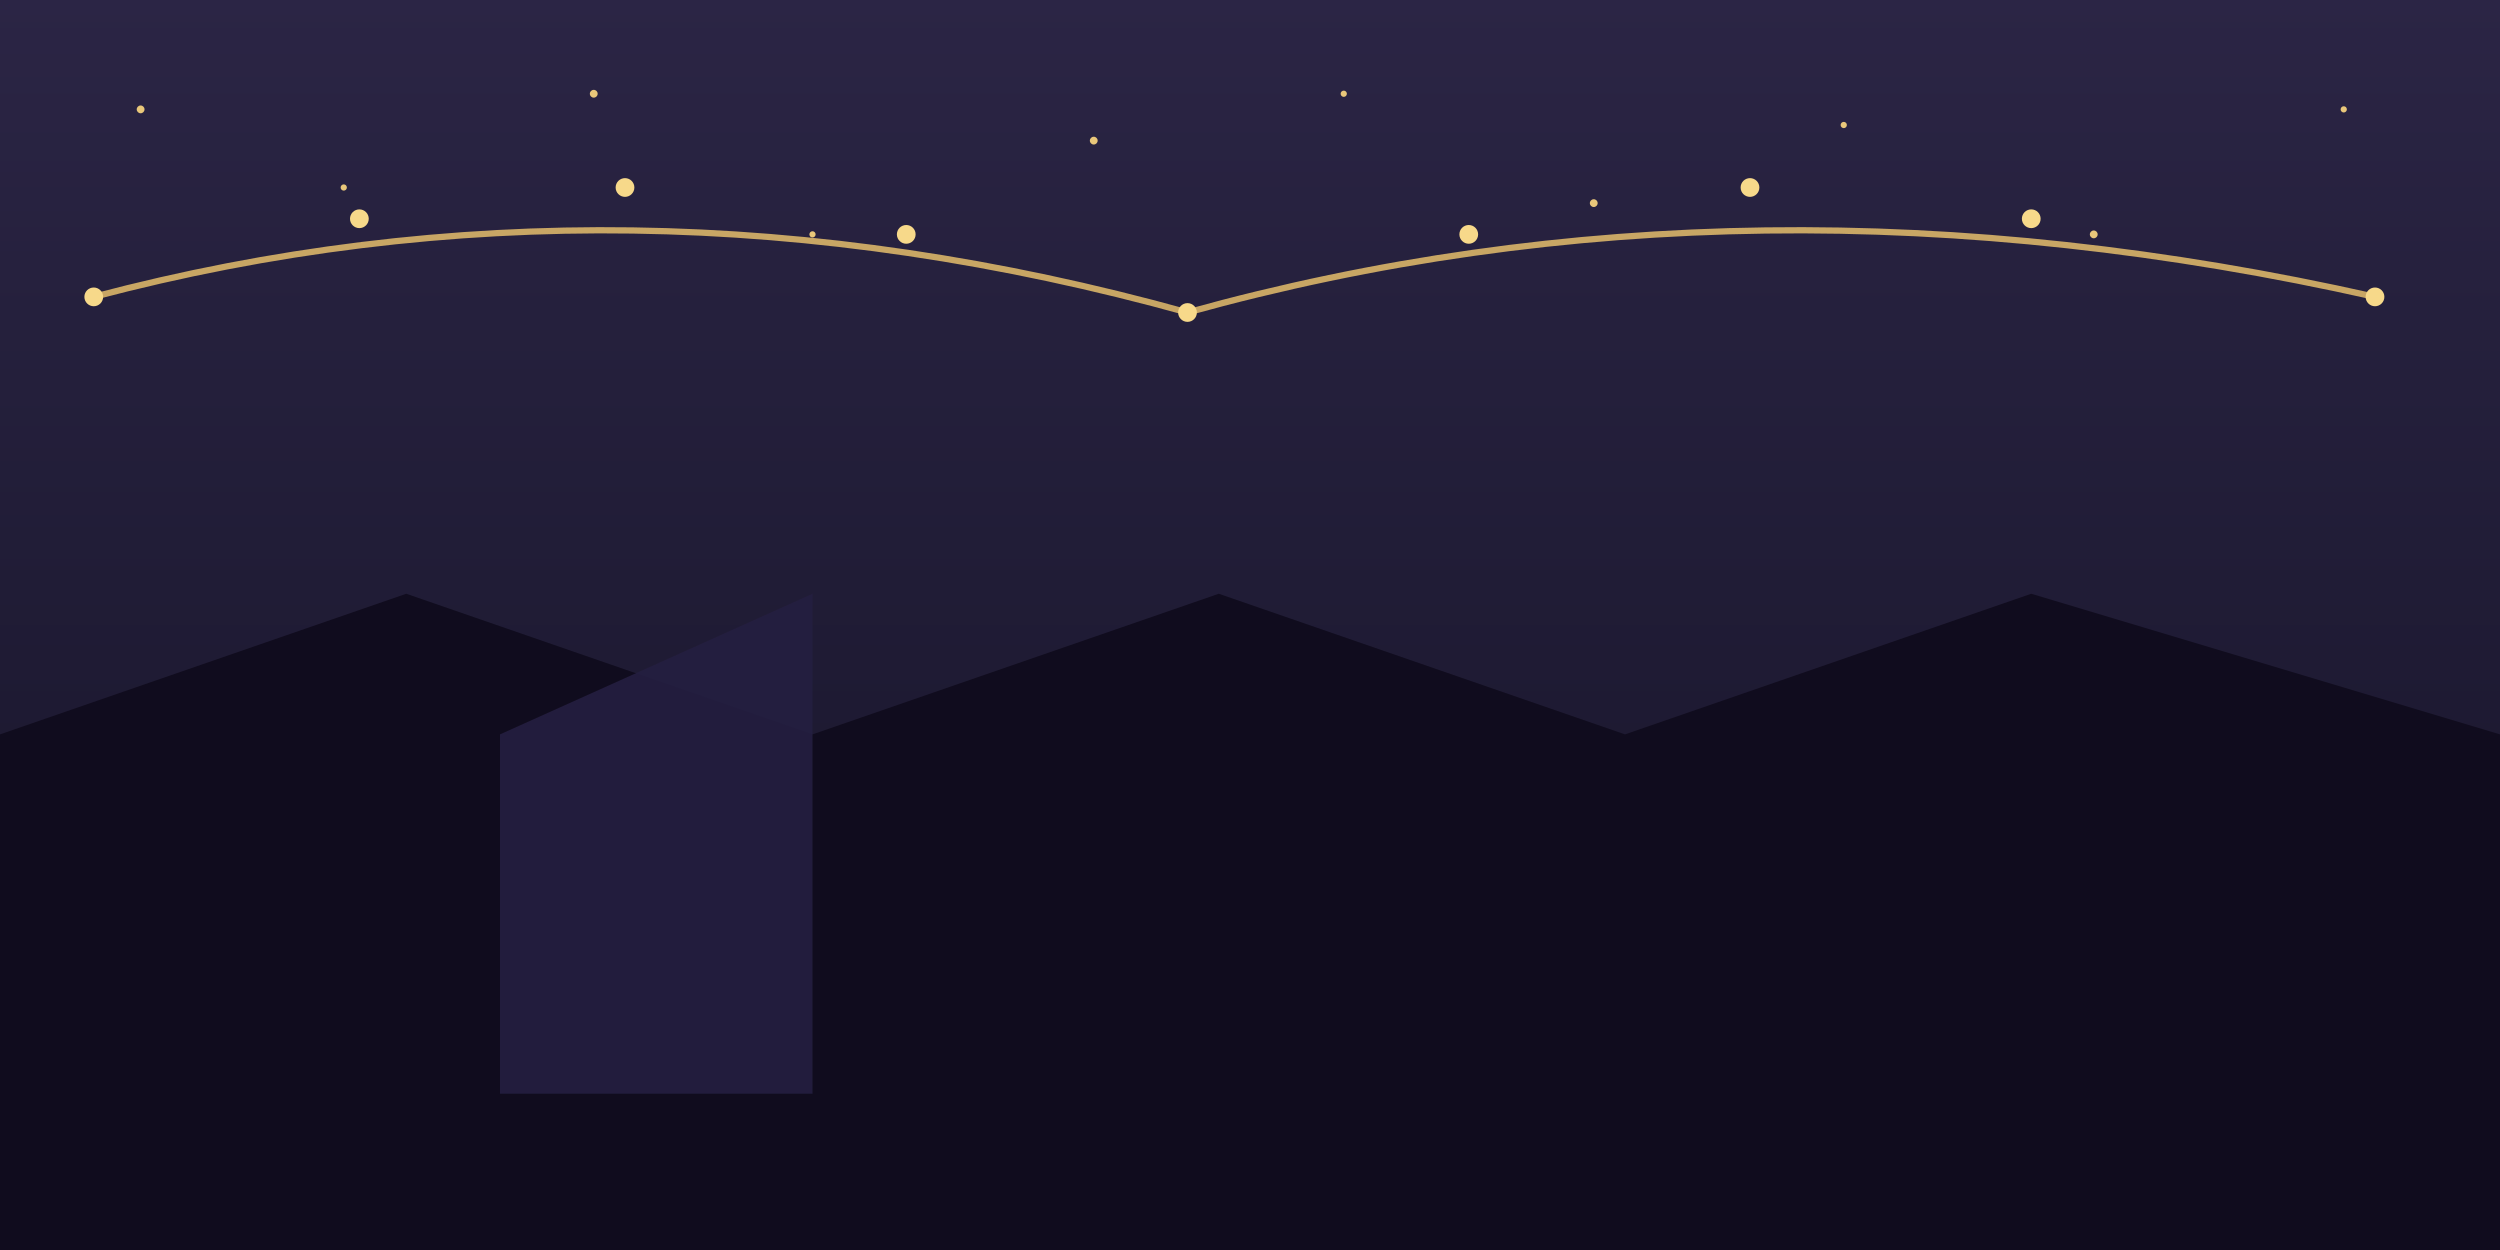
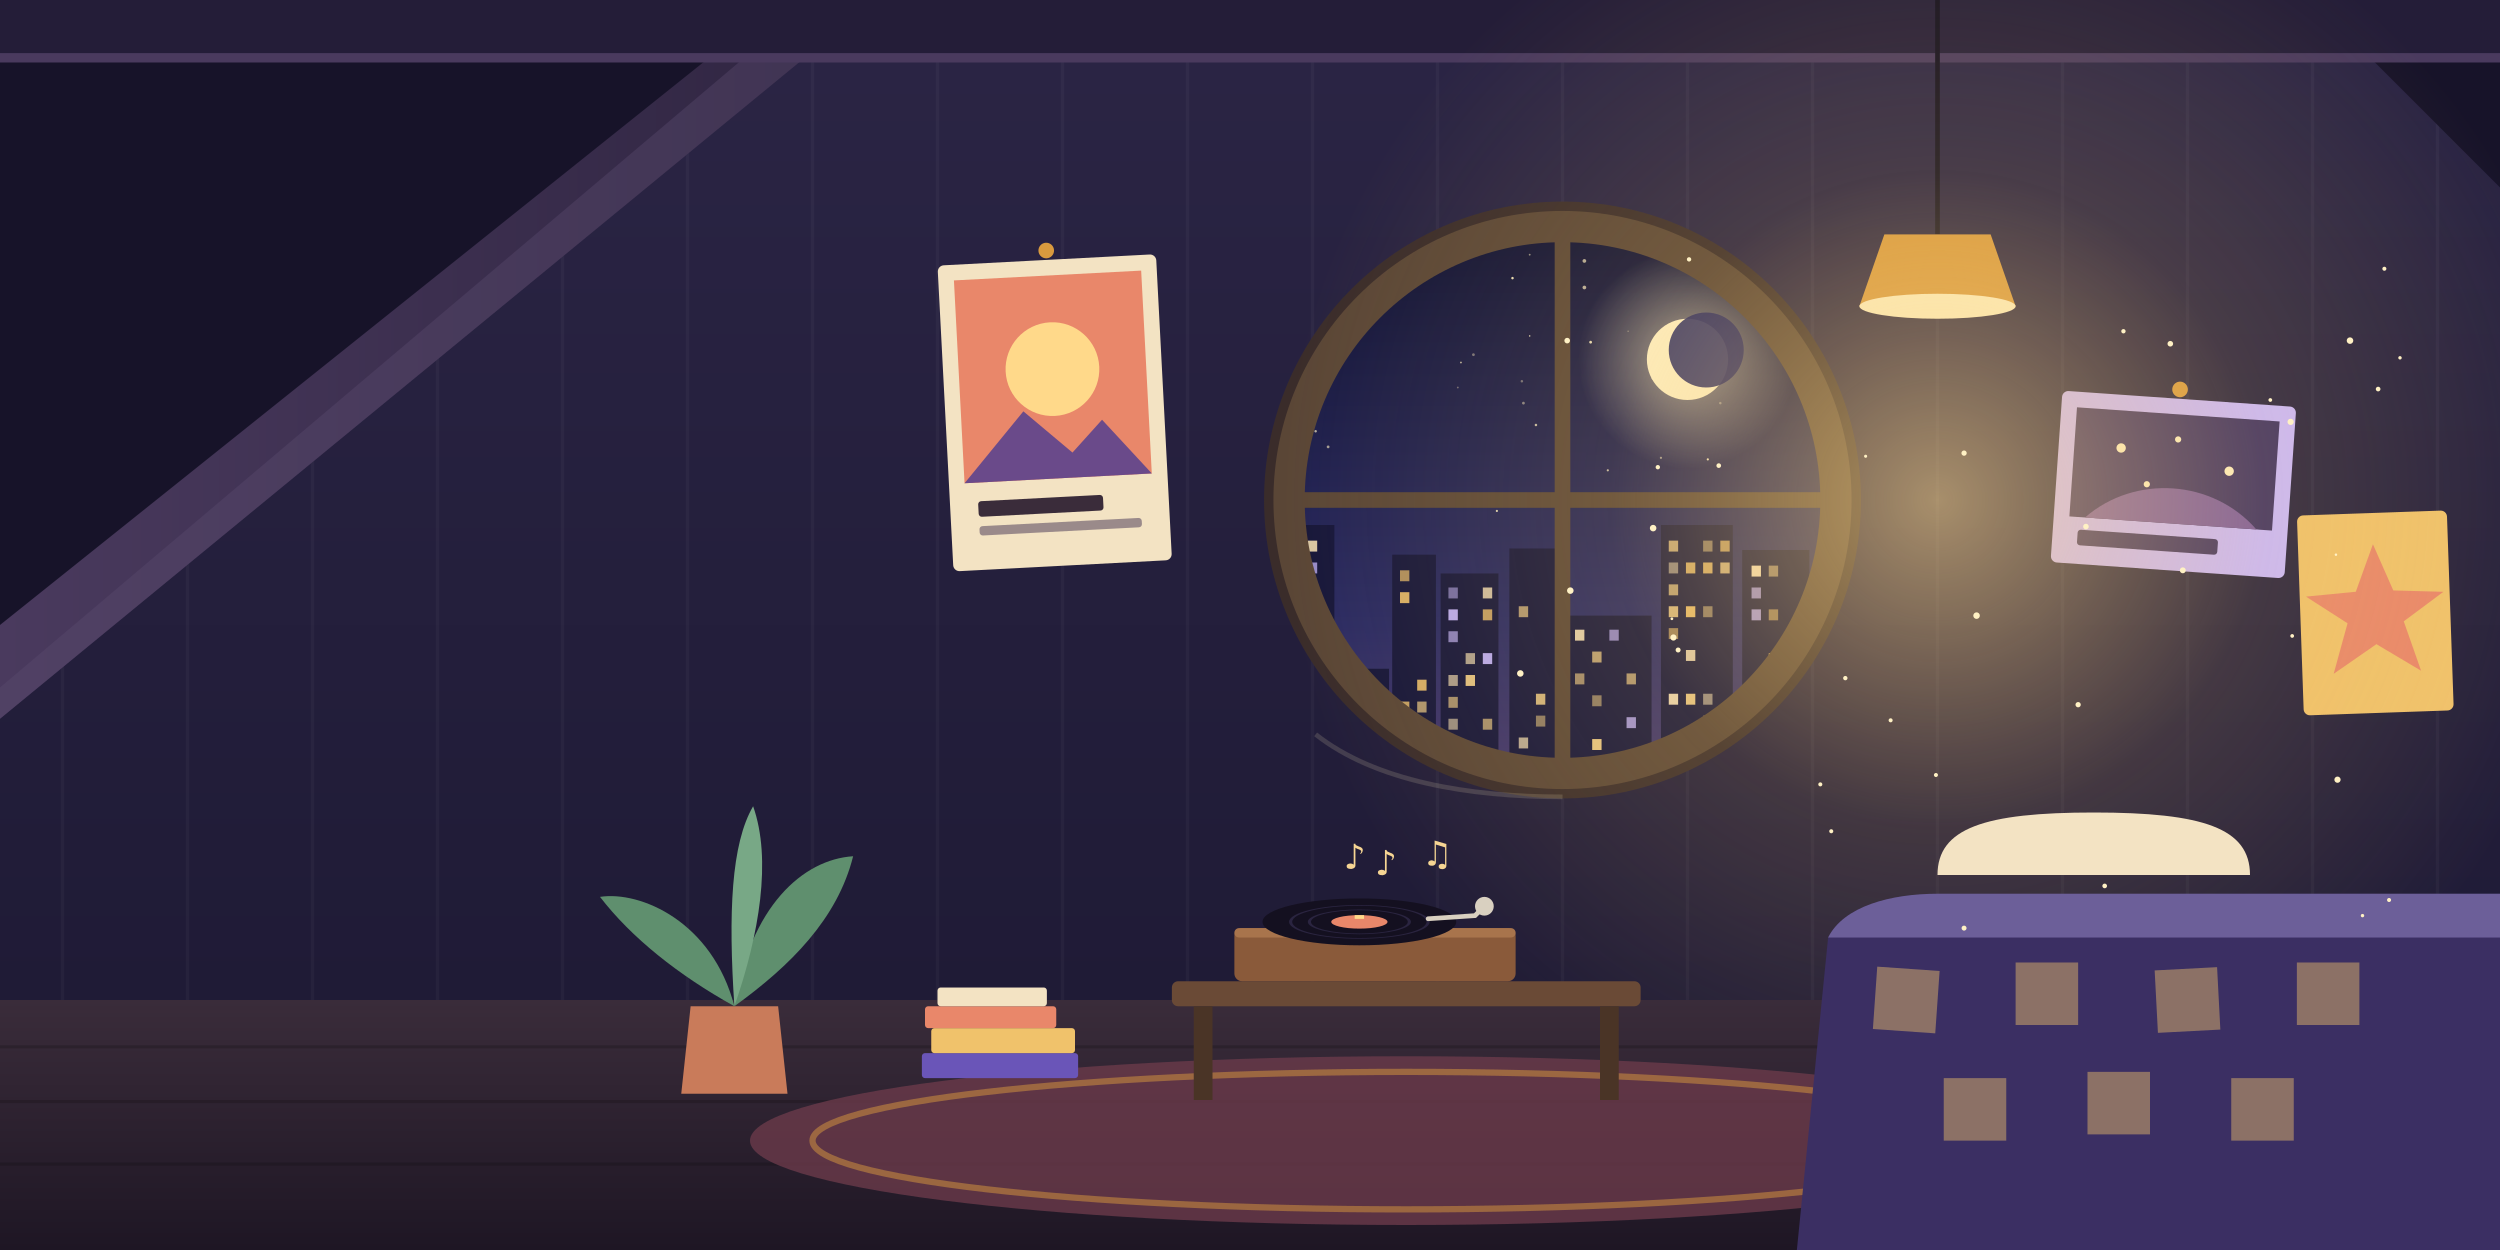
- <svg xmlns="http://www.w3.org/2000/svg" viewBox="0 0 1600 800">
+ <svg xmlns="http://www.w3.org/2000/svg" viewBox="0 0 1600 800" preserveAspectRatio="xMidYMid slice">
  <defs>
-     <linearGradient id="sky" x1="0" y1="0" x2="0" y2="1">
+     <style>
+     .twinkle { transform-box: fill-box; transform-origin: center; animation: twinkle ease-in-out infinite alternate; }
+     @keyframes twinkle { from { opacity: 0.15; transform: scale(0.6); } to { opacity: 1; transform: scale(1); } }
+     .drift { animation: drift linear infinite; }
+     @keyframes drift { from { transform: translateX(-600px); } to { transform: translateX(2200px); } }
+     .steam { transform-box: fill-box; transform-origin: bottom center; animation: steam 4.5s ease-out infinite; }
+     @keyframes steam { 0% { opacity: 0; transform: translateY(6px) scaleX(0.8); } 30% { opacity: 0.55; } 100% { opacity: 0; transform: translateY(-46px) scaleX(1.25); } }
+     .breathe { transform-box: fill-box; transform-origin: bottom center; animation: breathe 3.6s ease-in-out infinite; }
+     @keyframes breathe { 0%, 100% { transform: scale(1, 1); } 50% { transform: scale(1.012, 1.04); } }
+     .flicker { animation: flicker 5s ease-in-out infinite; }
+     @keyframes flicker { 0%, 100% { opacity: 0.9; } 45% { opacity: 1; } 50% { opacity: 0.82; } 55% { opacity: 1; } }
+     .shimmer { transform-box: fill-box; transform-origin: center; animation: shimmer 3.2s ease-in-out infinite alternate; }
+     @keyframes shimmer { from { transform: scaleX(0.55); opacity: 0.12; } to { transform: scaleX(1.1); opacity: 0.6; } }
+     .glide { animation: glide 3.2s ease-in-out infinite alternate; }
+     @keyframes glide { from { transform: translateY(-6px); } to { transform: translateY(6px); } }
+     .flap { animation: flap 0.5s ease-in-out infinite alternate; }
+     @keyframes flap { from { transform: scaleY(1); } to { transform: scaleY(-0.4); } }
+     .flock { animation: flock linear infinite; }
+     @keyframes flock { from { transform: translate(-300px, 20px); } to { transform: translate(1950px, -40px); } }
+     .shoot { animation: shoot 11s ease-in infinite; }
+     @keyframes shoot { 0%, 86% { opacity: 0; transform: translate(0, 0); } 88% { opacity: 1; } 96% { opacity: 0; transform: translate(-260px, 130px); } 100% { opacity: 0; transform: translate(-260px, 130px); } }
+     @media (prefers-reduced-motion: reduce) { * { animation: none !important; } }
+ 
+     .spin { transform-box: fill-box; transform-origin: center; animation: spin 3s linear infinite; }
+     @keyframes spin { to { transform: rotate(360deg); } }
+     .mote { animation: mote ease-in-out infinite alternate; }
+     @keyframes mote { from { transform: translate(0, 0); opacity: 0.15; } to { transform: translate(18px, -26px); opacity: 0.8; } }
+     .win { animation: win steps(1) infinite; }
+     @keyframes win { 0%, 70% { opacity: 0.9; } 71%, 100% { opacity: 0.2; } }
+     .note { animation: note 6s ease-out infinite; }
+     @keyframes note { 0% { opacity: 0; transform: translate(0, 0); } 20% { opacity: 0.8; } 100% { opacity: 0; transform: translate(40px, -90px); } }
+     .swing { transform-origin: 1240px 0px; animation: swing 6s ease-in-out infinite alternate; }
+     @keyframes swing { from { transform: rotate(-1.5deg); } to { transform: rotate(1.5deg); } }
+ 
+   </style>
+     <linearGradient id="wall" x1="0" y1="0" x2="0" y2="1">
      <stop offset="0" stop-color="#2b2545" />
-       <stop offset="1" stop-color="#141225" />
+       <stop offset="1" stop-color="#1c1832" />
    </linearGradient>
+     <linearGradient id="nightSky" x1="0" y1="0" x2="0" y2="1">
+       <stop offset="0" stop-color="#0d0f2e" />
+       <stop offset="0.7" stop-color="#2a2a62" />
+       <stop offset="1" stop-color="#4a3a6e" />
+     </linearGradient>
+     <radialGradient id="lamp" cx="0.5" cy="0.5" r="0.5">
+       <stop offset="0" stop-color="#ffd98a" stop-opacity="0.6" />
+       <stop offset="0.5" stop-color="#f0c26b" stop-opacity="0.16" />
+       <stop offset="1" stop-color="#f0c26b" stop-opacity="0" />
+     </radialGradient>
+     <radialGradient id="moonGlow" cx="0.5" cy="0.5" r="0.5">
+       <stop offset="0" stop-color="#fff1c4" stop-opacity="0.6" />
+       <stop offset="1" stop-color="#fff1c4" stop-opacity="0" />
+     </radialGradient>
+     <linearGradient id="beam" x1="0" y1="0" x2="1" y2="0">
+       <stop offset="0" stop-color="#4a3a5e" />
+       <stop offset="1" stop-color="#2e2440" />
+     </linearGradient>
+     <linearGradient id="floor" x1="0" y1="0" x2="0" y2="1">
+       <stop offset="0" stop-color="#3a2c3a" />
+       <stop offset="1" stop-color="#1e1624" />
+     </linearGradient>
+     <clipPath id="round">
+       <circle cx="1000" cy="320" r="176" />
+     </clipPath>
  </defs>
-   <rect width="1600" height="800" fill="url(#sky)" />
-   <g fill="#e9c77a">
-     <circle cx="90" cy="70" r="2.5" />
-     <circle cx="220" cy="120" r="2" />
-     <circle cx="380" cy="60" r="2.5" />
-     <circle cx="520" cy="150" r="2" />
-     <circle cx="700" cy="90" r="2.5" />
-     <circle cx="860" cy="60" r="2" />
-     <circle cx="1020" cy="130" r="2.5" />
-     <circle cx="1180" cy="80" r="2" />
-     <circle cx="1340" cy="150" r="2.5" />
-     <circle cx="1500" cy="70" r="2" />
-   </g>
-   <g fill="#191330">
-     <rect x="0" y="520" width="180" height="280" />
-     <rect x="190" y="460" width="150" height="340" />
-     <rect x="1080" y="500" width="160" height="300" />
-     <rect x="1250" y="440" width="150" height="360" />
-     <rect x="1410" y="520" width="190" height="280" />
-   </g>
-   <path d="M0 470 L260 380 L520 470 L780 380 L1040 470 L1300 380 L1600 470 L1600 800 L0 800 Z" fill="#100c1e" />
-   <path d="M320 700 L320 470 L520 380 L520 700 Z" fill="#241e40" opacity="0.9" />
-   <g stroke="#f0c76e" stroke-width="4" fill="none" opacity="0.8">
-     <path d="M60 190 Q400 100 760 200 Q1120 100 1520 190" />
-   </g>
-   <g fill="#f7d98a">
-     <circle cx="60" cy="190" r="6" />
-     <circle cx="230" cy="140" r="6" />
-     <circle cx="400" cy="120" r="6" />
-     <circle cx="580" cy="150" r="6" />
-     <circle cx="760" cy="200" r="6" />
-     <circle cx="940" cy="150" r="6" />
-     <circle cx="1120" cy="120" r="6" />
-     <circle cx="1300" cy="140" r="6" />
-     <circle cx="1520" cy="190" r="6" />
+   <rect width="1600" height="800" fill="url(#wall)" />
+   <g stroke="#ffffff" stroke-opacity="0.035" stroke-width="2">
+     <path d="M40 0 V800" />
+     <path d="M120 0 V800" />
+     <path d="M200 0 V800" />
+     <path d="M280 0 V800" />
+     <path d="M360 0 V800" />
+     <path d="M440 0 V800" />
+     <path d="M520 0 V800" />
+     <path d="M600 0 V800" />
+     <path d="M680 0 V800" />
+     <path d="M760 0 V800" />
+     <path d="M840 0 V800" />
+     <path d="M920 0 V800" />
+     <path d="M1000 0 V800" />
+     <path d="M1080 0 V800" />
+     <path d="M1160 0 V800" />
+     <path d="M1240 0 V800" />
+     <path d="M1320 0 V800" />
+     <path d="M1400 0 V800" />
+     <path d="M1480 0 V800" />
+     <path d="M1560 0 V800" />
+   </g>
+   <g clip-path="url(#round)">
+     <rect x="800" y="120" width="400" height="400" fill="url(#nightSky)" />
+     <g fill="#fff1c4">
+       <circle cx="850" cy="286" r="0.9" opacity="0.60" />
+       <circle class="twinkle" style="animation-duration:2.3s;animation-delay:-0.1s" cx="975" cy="258" r="0.9" opacity="0.47" />
+       <circle cx="979" cy="163" r="0.6" opacity="0.53" />
+       <circle cx="1134" cy="142" r="1.1" opacity="0.89" />
+       <circle cx="881" cy="169" r="0.8" opacity="0.35" />
+       <circle cx="1093" cy="294" r="0.7" opacity="0.94" />
+       <circle class="twinkle" style="animation-duration:4.1s;animation-delay:-1.4s" cx="838" cy="208" r="0.8" opacity="0.84" />
+       <circle cx="833" cy="255" r="0.9" opacity="0.71" />
+       <circle cx="979" cy="215" r="0.5" opacity="0.87" />
+       <circle cx="871" cy="176" r="0.9" opacity="0.77" />
+       <circle cx="974" cy="244" r="0.8" opacity="0.39" />
+       <circle class="twinkle" style="animation-duration:3.0s;animation-delay:-1.9s" cx="958" cy="327" r="0.7" opacity="0.85" />
+       <circle cx="935" cy="232" r="0.6" opacity="0.70" />
+       <circle cx="1063" cy="293" r="0.7" opacity="0.57" />
+       <circle class="twinkle" style="animation-duration:2.6s;animation-delay:-3.1s" cx="1095" cy="154" r="1.1" opacity="0.63" />
+       <circle class="twinkle" style="animation-duration:3.5s;animation-delay:-2.0s" cx="1058" cy="242" r="1.0" opacity="0.71" />
+       <circle cx="1101" cy="258" r="0.8" opacity="0.38" />
+       <circle cx="903" cy="169" r="1.1" opacity="0.84" />
+       <circle cx="946" cy="321" r="0.6" opacity="0.76" />
+       <circle cx="1119" cy="152" r="1.1" opacity="0.71" />
+       <circle class="twinkle" style="animation-duration:2.1s;animation-delay:-0.4s" cx="949" cy="323" r="0.4" opacity="0.85" />
+       <circle class="twinkle" style="animation-duration:4.3s;animation-delay:-3.3s" cx="1140" cy="146" r="0.8" opacity="0.80" />
+       <circle cx="983" cy="272" r="0.8" opacity="0.76" />
+       <circle cx="933" cy="248" r="0.6" opacity="0.37" />
+       <circle class="twinkle" style="animation-duration:2.6s;animation-delay:-3.6s" cx="936" cy="143" r="1.0" opacity="0.78" />
+       <circle cx="1030" cy="153" r="1.2" opacity="0.50" />
+       <circle cx="1168" cy="326" r="0.3" opacity="0.39" />
+       <circle class="twinkle" style="animation-duration:3.5s;animation-delay:-2.1s" cx="968" cy="178" r="0.8" opacity="0.91" />
+       <circle cx="943" cy="227" r="0.9" opacity="0.41" />
+       <circle cx="837" cy="141" r="0.7" opacity="0.56" />
+       <circle cx="1014" cy="167" r="1.2" opacity="0.67" />
+       <circle class="twinkle" style="animation-duration:3.4s;animation-delay:-2.1s" cx="1014" cy="184" r="1.2" opacity="0.70" />
+       <circle cx="1075" cy="168" r="1.2" opacity="0.68" />
+       <circle cx="843" cy="179" r="1.1" opacity="0.62" />
+       <circle cx="1042" cy="212" r="0.5" opacity="0.36" />
+       <circle class="twinkle" style="animation-duration:3.8s;animation-delay:-2.1s" cx="1029" cy="301" r="0.7" opacity="0.74" />
+       <circle cx="1018" cy="219" r="0.9" opacity="0.89" />
+       <circle class="twinkle" style="animation-duration:3.3s;animation-delay:-0.1s" cx="1152" cy="152" r="1.0" opacity="0.57" />
+       <circle cx="842" cy="276" r="0.8" opacity="0.69" />
+       <circle class="twinkle" style="animation-duration:3.8s;animation-delay:-2.0s" cx="1148" cy="168" r="0.7" opacity="0.66" />
+     </g>
+     <circle cx="1080" cy="230" r="70" fill="url(#moonGlow)" />
+     <circle cx="1080" cy="230" r="26" fill="#fff1c4" />
+     <circle cx="1092" cy="224" r="24" fill="#2a2a62" opacity="0.9" />
+     <rect x="820" y="336" width="34" height="184" fill="#16163a" />
+     <rect x="826" y="346" width="6" height="7" fill="#c9b8ff" opacity="0.55" />
+     <rect x="837" y="346" width="6" height="7" fill="#ffe8b8" opacity="0.84" />
+     <rect x="837" y="360" width="6" height="7" fill="#c9b8ff" opacity="0.72" />
+     <rect x="826" y="374" width="6" height="7" fill="#ffe8b8" opacity="0.57" />
+     <rect x="837" y="374" width="6" height="7" fill="#f0c26b" opacity="0.59" />
+     <rect x="837" y="388" width="6" height="7" fill="#f0c26b" opacity="0.94" />
+     <rect x="826" y="416" width="6" height="7" fill="#ffd98a" opacity="0.50" />
+     <rect x="837" y="430" width="6" height="7" fill="#ffd98a" opacity="0.51" />
+     <rect x="826" y="458" width="6" height="7" fill="#ffd98a" opacity="0.78" />
+     <rect x="837" y="458" width="6" height="7" fill="#ffd98a" opacity="0.68" />
+     <rect x="826" y="472" width="6" height="7" fill="#ffd98a" opacity="0.95" />
+     <rect x="860" y="428" width="29" height="92" fill="#16163a" />
+     <rect x="876" y="437" width="6" height="7" fill="#f0c26b" opacity="0.94" />
+     <rect x="876" y="451" width="6" height="7" fill="#f0c26b" opacity="0.70" />
+     <rect x="876" y="465" width="6" height="7" fill="#c9b8ff" opacity="0.91" />
+     <rect x="891" y="355" width="28" height="165" fill="#16163a" />
+     <rect x="896" y="365" width="6" height="7" fill="#f0c26b" opacity="0.69" />
+     <rect class="win" style="animation-duration:10s;animation-delay:-13s" x="896" y="379" width="6" height="7" fill="#f0c26b" opacity="0.88" />
+     <rect class="win" style="animation-duration:8s;animation-delay:-2s" x="907" y="435" width="6" height="7" fill="#f0c26b" opacity="0.87" />
+     <rect x="896" y="449" width="6" height="7" fill="#f0c26b" opacity="0.79" />
+     <rect class="win" style="animation-duration:7s;animation-delay:-13s" x="907" y="449" width="6" height="7" fill="#ffd98a" opacity="0.65" />
+     <rect x="907" y="463" width="6" height="7" fill="#ffe8b8" opacity="0.55" />
+     <rect class="win" style="animation-duration:8s;animation-delay:-5s" x="907" y="477" width="6" height="7" fill="#c9b8ff" opacity="0.91" />
+     <rect x="922" y="367" width="37" height="153" fill="#16163a" />
+     <rect x="927" y="376" width="6" height="7" fill="#c9b8ff" opacity="0.53" />
+     <rect x="949" y="376" width="6" height="7" fill="#ffe8b8" opacity="0.78" />
+     <rect x="927" y="390" width="6" height="7" fill="#c9b8ff" opacity="0.90" />
+     <rect x="949" y="390" width="6" height="7" fill="#f0c26b" opacity="0.78" />
+     <rect class="win" style="animation-duration:14s;animation-delay:-5s" x="927" y="404" width="6" height="7" fill="#c9b8ff" opacity="0.64" />
+     <rect x="938" y="418" width="6" height="7" fill="#ffe8b8" opacity="0.65" />
+     <rect x="949" y="418" width="6" height="7" fill="#c9b8ff" opacity="0.90" />
+     <rect x="927" y="432" width="6" height="7" fill="#ffe8b8" opacity="0.63" />
+     <rect x="938" y="432" width="6" height="7" fill="#ffd98a" opacity="0.86" />
+     <rect x="927" y="446" width="6" height="7" fill="#ffd98a" opacity="0.61" />
+     <rect x="927" y="460" width="6" height="7" fill="#ffe8b8" opacity="0.56" />
+     <rect x="949" y="460" width="6" height="7" fill="#ffd98a" opacity="0.61" />
+     <rect x="966" y="351" width="32" height="169" fill="#16163a" />
+     <rect x="972" y="388" width="6" height="7" fill="#ffd98a" opacity="0.65" />
+     <rect class="win" style="animation-duration:12s;animation-delay:-7s" x="983" y="444" width="6" height="7" fill="#ffd98a" opacity="0.79" />
+     <rect x="983" y="458" width="6" height="7" fill="#ffd98a" opacity="0.51" />
+     <rect x="972" y="472" width="6" height="7" fill="#ffe8b8" opacity="0.69" />
+     <rect x="972" y="486" width="6" height="7" fill="#ffe8b8" opacity="0.64" />
+     <rect x="983" y="486" width="6" height="7" fill="#c9b8ff" opacity="0.75" />
+     <rect x="1002" y="394" width="55" height="126" fill="#16163a" />
+     <rect class="win" style="animation-duration:13s;animation-delay:-2s" x="1008" y="403" width="6" height="7" fill="#ffe8b8" opacity="0.86" />
+     <rect x="1030" y="403" width="6" height="7" fill="#c9b8ff" opacity="0.67" />
+     <rect class="win" style="animation-duration:5s;animation-delay:-3s" x="1019" y="417" width="6" height="7" fill="#ffd98a" opacity="0.69" />
+     <rect x="1008" y="431" width="6" height="7" fill="#ffd98a" opacity="0.59" />
+     <rect x="1041" y="431" width="6" height="7" fill="#ffd98a" opacity="0.65" />
+     <rect x="1019" y="445" width="6" height="7" fill="#ffd98a" opacity="0.51" />
+     <rect x="1041" y="459" width="6" height="7" fill="#c9b8ff" opacity="0.76" />
+     <rect x="1019" y="473" width="6" height="7" fill="#ffd98a" opacity="0.89" />
+     <rect class="win" style="animation-duration:6s;animation-delay:-11s" x="1008" y="487" width="6" height="7" fill="#c9b8ff" opacity="0.89" />
+     <rect x="1030" y="487" width="6" height="7" fill="#ffd98a" opacity="0.70" />
+     <rect x="1041" y="487" width="6" height="7" fill="#ffd98a" opacity="0.79" />
+     <rect x="1063" y="336" width="46" height="184" fill="#16163a" />
+     <rect x="1068" y="346" width="6" height="7" fill="#ffd98a" opacity="0.73" />
+     <rect class="win" style="animation-duration:9s;animation-delay:-6s" x="1090" y="346" width="6" height="7" fill="#ffd98a" opacity="0.50" />
+     <rect x="1101" y="346" width="6" height="7" fill="#f0c26b" opacity="0.75" />
+     <rect x="1068" y="360" width="6" height="7" fill="#ffe8b8" opacity="0.52" />
+     <rect class="win" style="animation-duration:13s;animation-delay:-3s" x="1079" y="360" width="6" height="7" fill="#f0c26b" opacity="0.85" />
+     <rect x="1090" y="360" width="6" height="7" fill="#f0c26b" opacity="0.85" />
+     <rect x="1101" y="360" width="6" height="7" fill="#ffd98a" opacity="0.76" />
+     <rect x="1068" y="374" width="6" height="7" fill="#ffd98a" opacity="0.69" />
+     <rect x="1068" y="388" width="6" height="7" fill="#ffd98a" opacity="0.81" />
+     <rect x="1079" y="388" width="6" height="7" fill="#f0c26b" opacity="0.94" />
+     <rect x="1090" y="388" width="6" height="7" fill="#ffd98a" opacity="0.50" />
+     <rect x="1068" y="402" width="6" height="7" fill="#f0c26b" opacity="0.61" />
+     <rect x="1079" y="416" width="6" height="7" fill="#ffe8b8" opacity="0.85" />
+     <rect x="1068" y="444" width="6" height="7" fill="#ffe8b8" opacity="0.90" />
+     <rect x="1079" y="444" width="6" height="7" fill="#ffd98a" opacity="0.89" />
+     <rect x="1090" y="444" width="6" height="7" fill="#ffe8b8" opacity="0.55" />
+     <rect x="1090" y="458" width="6" height="7" fill="#f0c26b" opacity="0.56" />
+     <rect x="1101" y="458" width="6" height="7" fill="#f0c26b" opacity="0.85" />
+     <rect x="1101" y="472" width="6" height="7" fill="#f0c26b" opacity="0.70" />
+     <rect x="1068" y="486" width="6" height="7" fill="#f0c26b" opacity="0.89" />
+     <rect x="1115" y="352" width="43" height="168" fill="#16163a" />
+     <rect x="1121" y="362" width="6" height="7" fill="#ffe8b8" opacity="0.94" />
+     <rect x="1132" y="362" width="6" height="7" fill="#ffd98a" opacity="0.55" />
+     <rect x="1121" y="376" width="6" height="7" fill="#c9b8ff" opacity="0.70" />
+     <rect class="win" style="animation-duration:14s;animation-delay:-9s" x="1121" y="390" width="6" height="7" fill="#c9b8ff" opacity="0.77" />
+     <rect class="win" style="animation-duration:8s;animation-delay:-2s" x="1132" y="390" width="6" height="7" fill="#f0c26b" opacity="0.58" />
+     <rect x="1143" y="404" width="6" height="7" fill="#c9b8ff" opacity="0.66" />
+     <rect class="win" style="animation-duration:13s;animation-delay:-3s" x="1132" y="418" width="6" height="7" fill="#f0c26b" opacity="0.79" />
+     <rect class="win" style="animation-duration:8s;animation-delay:-9s" x="1143" y="432" width="6" height="7" fill="#ffd98a" opacity="0.67" />
+     <rect class="win" style="animation-duration:6s;animation-delay:-5s" x="1132" y="446" width="6" height="7" fill="#ffd98a" opacity="0.51" />
+     <rect x="1143" y="446" width="6" height="7" fill="#ffe8b8" opacity="0.71" />
+     <rect x="1121" y="460" width="6" height="7" fill="#ffe8b8" opacity="0.94" />
+     <rect class="win" style="animation-duration:9s;animation-delay:-7s" x="1132" y="474" width="6" height="7" fill="#ffd98a" opacity="0.89" />
+     <rect x="1132" y="488" width="6" height="7" fill="#f0c26b" opacity="0.70" />
+     <rect class="win" style="animation-duration:8s;animation-delay:-7s" x="1143" y="488" width="6" height="7" fill="#ffd98a" opacity="0.71" />
+     <rect x="1165" y="380" width="50" height="140" fill="#16163a" />
+     <rect x="1171" y="389" width="6" height="7" fill="#ffe8b8" opacity="0.76" />
+     <rect class="win" style="animation-duration:12s;animation-delay:-14s" x="1193" y="403" width="6" height="7" fill="#ffe8b8" opacity="0.80" />
+     <rect x="1171" y="417" width="6" height="7" fill="#ffe8b8" opacity="0.69" />
+     <rect x="1182" y="417" width="6" height="7" fill="#c9b8ff" opacity="0.74" />
+     <rect x="1204" y="431" width="6" height="7" fill="#c9b8ff" opacity="0.60" />
+     <rect class="win" style="animation-duration:9s;animation-delay:-7s" x="1171" y="445" width="6" height="7" fill="#ffe8b8" opacity="0.59" />
+     <rect x="1182" y="445" width="6" height="7" fill="#ffe8b8" opacity="0.52" />
+     <rect x="1193" y="459" width="6" height="7" fill="#f0c26b" opacity="0.65" />
+     <rect x="1204" y="459" width="6" height="7" fill="#c9b8ff" opacity="0.83" />
+     <rect class="win" style="animation-duration:13s;animation-delay:-7s" x="1182" y="473" width="6" height="7" fill="#ffd98a" opacity="0.57" />
+     <rect x="1204" y="473" width="6" height="7" fill="#ffe8b8" opacity="0.80" />
+     <rect x="1182" y="487" width="6" height="7" fill="#ffe8b8" opacity="0.91" />
+     <rect x="1204" y="487" width="6" height="7" fill="#c9b8ff" opacity="0.84" />
+   </g>
+   <circle cx="1000" cy="320" r="176" fill="none" stroke="#5a4636" stroke-width="22" />
+   <circle cx="1000" cy="320" r="188" fill="none" stroke="#3a2c2a" stroke-width="6" />
+   <path d="M1000 144 V496 M824 320 H1176" stroke="#5a4636" stroke-width="10" />
+   <path d="M842 470 C880 500 940 510 1000 510" stroke="#fff1c4" stroke-width="3" fill="none" opacity="0.15" />
+   <path d="M0 0 L520 0 L0 420 Z" fill="#171329" />
+   <path d="M1600 0 L1480 0 L1600 120 Z" fill="#171329" />
+   <path d="M0 400 L500 0 L560 0 L0 460 Z" fill="url(#beam)" />
+   <path d="M520 0 L560 0 L0 460 L0 440 Z" fill="#5a4a6e" opacity="0.4" />
+   <rect x="0" y="0" width="1600" height="36" fill="#241d38" />
+   <rect x="0" y="34" width="1600" height="6" fill="#4a3a5e" />
+   <g transform="translate(600 170) rotate(-3)">
+     <rect x="0" y="0" width="140" height="196" rx="4" fill="#f3e3c3" />
+     <rect x="10" y="10" width="120" height="130" fill="#e9876a" />
+     <circle cx="70" cy="70" r="30" fill="#ffd98a" />
+     <path d="M10 140 L50 96 L80 124 L100 104 L130 140 Z" fill="#6a4a8a" />
+     <rect x="18" y="152" width="80" height="10" rx="2" fill="#3a2c3a" />
+     <rect x="18" y="168" width="104" height="6" rx="2" fill="#9a8a8a" />
+     <circle cx="70" cy="-6" r="5" fill="#d99a3e" />
+   </g>
+   <g transform="translate(1320 250) rotate(4)">
+     <rect x="0" y="0" width="150" height="110" rx="4" fill="#c9b8ff" />
+     <rect x="10" y="10" width="130" height="70" fill="#3b2f63" />
+     <g fill="#fff1c4">
+       <circle cx="40" cy="34" r="3" />
+       <circle cx="76" cy="26" r="2" />
+       <circle cx="110" cy="44" r="3" />
+       <circle cx="58" cy="56" r="2" />
+     </g>
+     <path d="M20 80 C50 50 100 50 130 80 Z" fill="#7a5a9e" />
+     <rect x="16" y="88" width="90" height="10" rx="2" fill="#3b2f63" />
+     <circle cx="75" cy="-6" r="5" fill="#d99a3e" />
+   </g>
+   <g transform="translate(1470 330) rotate(-2)">
+     <rect x="0" y="0" width="96" height="128" rx="4" fill="#f0c26b" />
+     <path d="M48 20 L60 50 L92 52 L66 70 L76 102 L48 84 L20 102 L30 70 L4 52 L36 50 Z" fill="#e9876a" />
+   </g>
+   <g class="swing">
+     <path d="M1240 0 V150" stroke="#120f20" stroke-width="3" />
+     <path d="M1206 150 L1274 150 L1290 196 L1190 196 Z" fill="#d99a3e" />
+     <ellipse cx="1240" cy="196" rx="50" ry="8" fill="#fff1c4" />
+   </g>
+   <circle class="flicker" cx="1240" cy="320" r="420" fill="url(#lamp)" />
+   <path d="M0 640 L1600 640 L1600 800 L0 800 Z" fill="url(#floor)" />
+   <g stroke="#000" stroke-opacity="0.18" stroke-width="2">
+     <path d="M0 670 H1600" />
+     <path d="M0 705 H1600" />
+     <path d="M0 745 H1600" />
+   </g>
+   <ellipse cx="900" cy="730" rx="420" ry="54" fill="#6a3a4a" opacity="0.8" />
+   <ellipse cx="900" cy="730" rx="380" ry="44" fill="none" stroke="#d99a3e" stroke-width="4" opacity="0.5" />
+   <g transform="translate(900 640)">
+     <rect x="-150" y="-12" width="300" height="16" rx="4" fill="#6a4a36" />
+     <rect x="-136" y="4" width="12" height="60" fill="#4a3426" />
+     <rect x="124" y="4" width="12" height="60" fill="#4a3426" />
+     <rect x="-110" y="-46" width="180" height="34" rx="5" fill="#8a5a3a" />
+     <rect x="-110" y="-46" width="180" height="6" rx="3" fill="#a8744c" />
+     <ellipse cx="-30" cy="-50" rx="62" ry="15" fill="#141020" />
+     <g transform="translate(-30 -50) scale(1 0.24)">
+       <g class="spin">
+         <circle r="60" fill="#141020" />
+         <circle r="44" fill="none" stroke="#2a2440" stroke-width="2" />
+         <circle r="32" fill="none" stroke="#2a2440" stroke-width="2" />
+         <circle r="18" fill="#e9876a" />
+         <rect x="-3" y="-18" width="6" height="10" fill="#ffd98a" />
+       </g>
+     </g>
+     <path d="M50 -60 L44 -54 L14 -52" stroke="#d9d0c0" stroke-width="3" fill="none" stroke-linecap="round" />
+     <circle cx="50" cy="-60" r="6" fill="#d9d0c0" />
+     <g fill="#f6d593" font-family="serif" font-size="22">
+       <text class="note" x="-20" y="-80">♪</text>
+       <text class="note" style="animation-delay:-2s" x="10" y="-86">♫</text>
+       <text class="note" style="animation-delay:-4s" x="-40" y="-84">♪</text>
+     </g>
+   </g>
+   <g transform="translate(640 690)">
+     <rect x="-50" y="-16" width="100" height="16" rx="2" fill="#6a55b8" />
+     <rect x="-44" y="-32" width="92" height="16" rx="2" fill="#f0c26b" />
+     <rect x="-48" y="-46" width="84" height="14" rx="2" fill="#e9876a" />
+     <rect x="-40" y="-58" width="70" height="12" rx="2" fill="#f3e3c3" />
+   </g>
+   <g transform="translate(470 700)">
+     <path d="M-34 0 L-28 -56 L28 -56 L34 0 Z" fill="#c97b5a" />
+     <g fill="#5f8f6e">
+       <path d="M0 -56 C-14 -110 -60 -130 -86 -126 C-66 -100 -36 -76 0 -56 Z" />
+       <path d="M0 -56 C10 -120 44 -150 76 -152 C66 -112 36 -82 0 -56 Z" />
+       <path d="M0 -56 C-4 -116 -2 -160 12 -184 C24 -150 16 -102 0 -56 Z" fill="#78a886" />
+     </g>
+   </g>
+   <g>
+     <path d="M1150 800 L1170 600 C1180 580 1210 572 1240 572 L1600 572 L1600 800 Z" fill="#3b2f63" />
+     <path d="M1170 600 C1180 580 1210 572 1240 572 L1600 572 L1600 600 Z" fill="#c9b8ff" opacity="0.35" />
+     <g opacity="0.45" fill="#f0c26b">
+       <rect x="1200" y="620" width="40" height="40" transform="rotate(4 1220 640)" />
+       <rect x="1290" y="616" width="40" height="40" />
+       <rect x="1380" y="620" width="40" height="40" transform="rotate(-3 1400 640)" />
+       <rect x="1470" y="616" width="40" height="40" />
+       <rect x="1244" y="690" width="40" height="40" />
+       <rect x="1336" y="686" width="40" height="40" />
+       <rect x="1428" y="690" width="40" height="40" />
+     </g>
+     <path d="M1240 560 C1240 530 1270 520 1340 520 C1410 520 1440 530 1440 560 Z" fill="#f3e3c3" />
+   </g>
+   <g fill="#fff1c4">
+     <circle class="mote" style="animation-duration:8.5s;animation-delay:-6.0s" cx="1165" cy="502" r="1.3" />
+     <circle class="mote" style="animation-duration:4.6s;animation-delay:-8.1s" cx="1522" cy="249" r="1.5" />
+     <circle class="mote" style="animation-duration:8.7s;animation-delay:-2.5s" cx="1359" cy="212" r="1.4" />
+     <circle class="mote" style="animation-duration:6.2s;animation-delay:-6.9s" cx="1074" cy="416" r="1.6" />
+     <circle class="mote" style="animation-duration:6.5s;animation-delay:-1.5s" cx="1495" cy="355" r="0.8" />
+     <circle class="mote" style="animation-duration:5.6s;animation-delay:-7.4s" cx="1529" cy="576" r="1.3" />
+     <circle class="mote" style="animation-duration:7.3s;animation-delay:-6.5s" cx="1194" cy="292" r="1.0" />
+     <circle class="mote" style="animation-duration:6.9s;animation-delay:-0.6s" cx="1526" cy="172" r="1.3" />
+     <circle class="mote" style="animation-duration:6.6s;animation-delay:-4.2s" cx="1335" cy="337" r="1.8" />
+     <circle class="mote" style="animation-duration:7.5s;animation-delay:-3.0s" cx="1467" cy="407" r="1.2" />
+     <circle class="mote" style="animation-duration:8.5s;animation-delay:-7.3s" cx="1389" cy="220" r="1.8" />
+     <circle class="mote" style="animation-duration:8.8s;animation-delay:-7.2s" cx="1181" cy="434" r="1.4" />
+     <circle class="mote" style="animation-duration:5.3s;animation-delay:-5.6s" cx="1330" cy="451" r="1.7" />
+     <circle class="mote" style="animation-duration:8.5s;animation-delay:-5.2s" cx="1005" cy="378" r="2.1" />
+     <circle class="mote" style="animation-duration:7.7s;animation-delay:-5.4s" cx="1061" cy="299" r="1.4" />
+     <circle class="mote" style="animation-duration:8.3s;animation-delay:-8.8s" cx="1257" cy="290" r="1.7" />
+     <circle class="mote" style="animation-duration:8.0s;animation-delay:-5.3s" cx="1081" cy="166" r="1.4" />
+     <circle class="mote" style="animation-duration:8.7s;animation-delay:-6.2s" cx="1536" cy="229" r="1.1" />
+     <circle class="mote" style="animation-duration:7.4s;animation-delay:-3.4s" cx="1504" cy="218" r="2.1" />
+     <circle class="mote" style="animation-duration:6.6s;animation-delay:-5.9s" cx="1003" cy="218" r="1.8" />
+     <circle class="mote" style="animation-duration:8.6s;animation-delay:-3.3s" cx="1347" cy="567" r="1.5" />
+     <circle class="mote" style="animation-duration:7.6s;animation-delay:-8.2s" cx="1239" cy="496" r="1.3" />
+     <circle class="mote" style="animation-duration:7.3s;animation-delay:-3.9s" cx="1397" cy="365" r="1.9" />
+     <circle class="mote" style="animation-duration:6.8s;animation-delay:-2.3s" cx="1172" cy="532" r="1.3" />
+     <circle class="mote" style="animation-duration:5.8s;animation-delay:-7.4s" cx="1071" cy="408" r="2.0" />
+     <circle class="mote" style="animation-duration:8.6s;animation-delay:-2.9s" cx="1512" cy="586" r="1.1" />
+     <circle class="mote" style="animation-duration:8.0s;animation-delay:-0.9s" cx="1058" cy="338" r="2.1" />
+     <circle class="mote" style="animation-duration:8.5s;animation-delay:-3.8s" cx="1210" cy="461" r="1.3" />
+     <circle class="mote" style="animation-duration:4.5s;animation-delay:-6.8s" cx="1453" cy="256" r="1.2" />
+     <circle class="mote" style="animation-duration:4.0s;animation-delay:-1.6s" cx="973" cy="431" r="2.1" />
+     <circle class="mote" style="animation-duration:7.2s;animation-delay:-6.2s" cx="1496" cy="499" r="2.0" />
+     <circle class="mote" style="animation-duration:4.2s;animation-delay:-6.6s" cx="1070" cy="396" r="0.9" />
+     <circle class="mote" style="animation-duration:7.8s;animation-delay:-8.1s" cx="1257" cy="594" r="1.6" />
+     <circle class="mote" style="animation-duration:8.2s;animation-delay:-3.0s" cx="1265" cy="394" r="2.1" />
+     <circle class="mote" style="animation-duration:6.4s;animation-delay:-3.7s" cx="1466" cy="270" r="2.0" />
+     <circle class="mote" style="animation-duration:5.7s;animation-delay:-8.9s" cx="1100" cy="298" r="1.5" />
  </g>
</svg>
